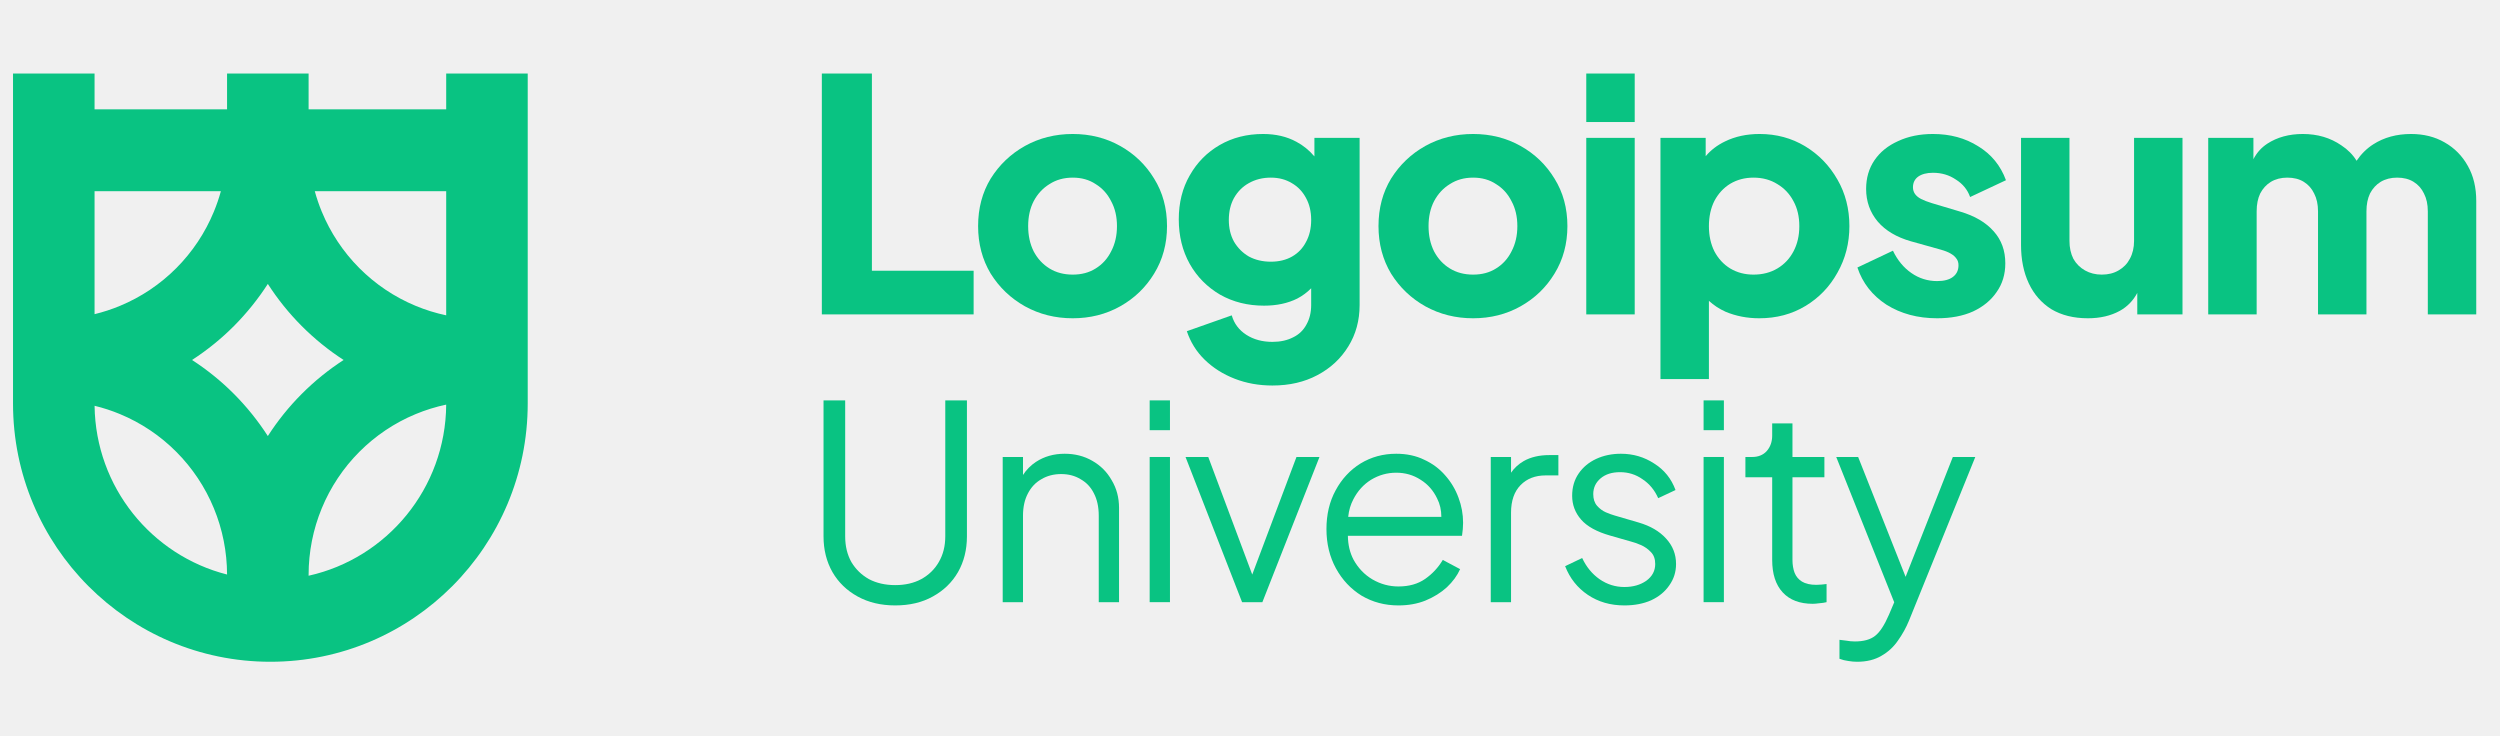
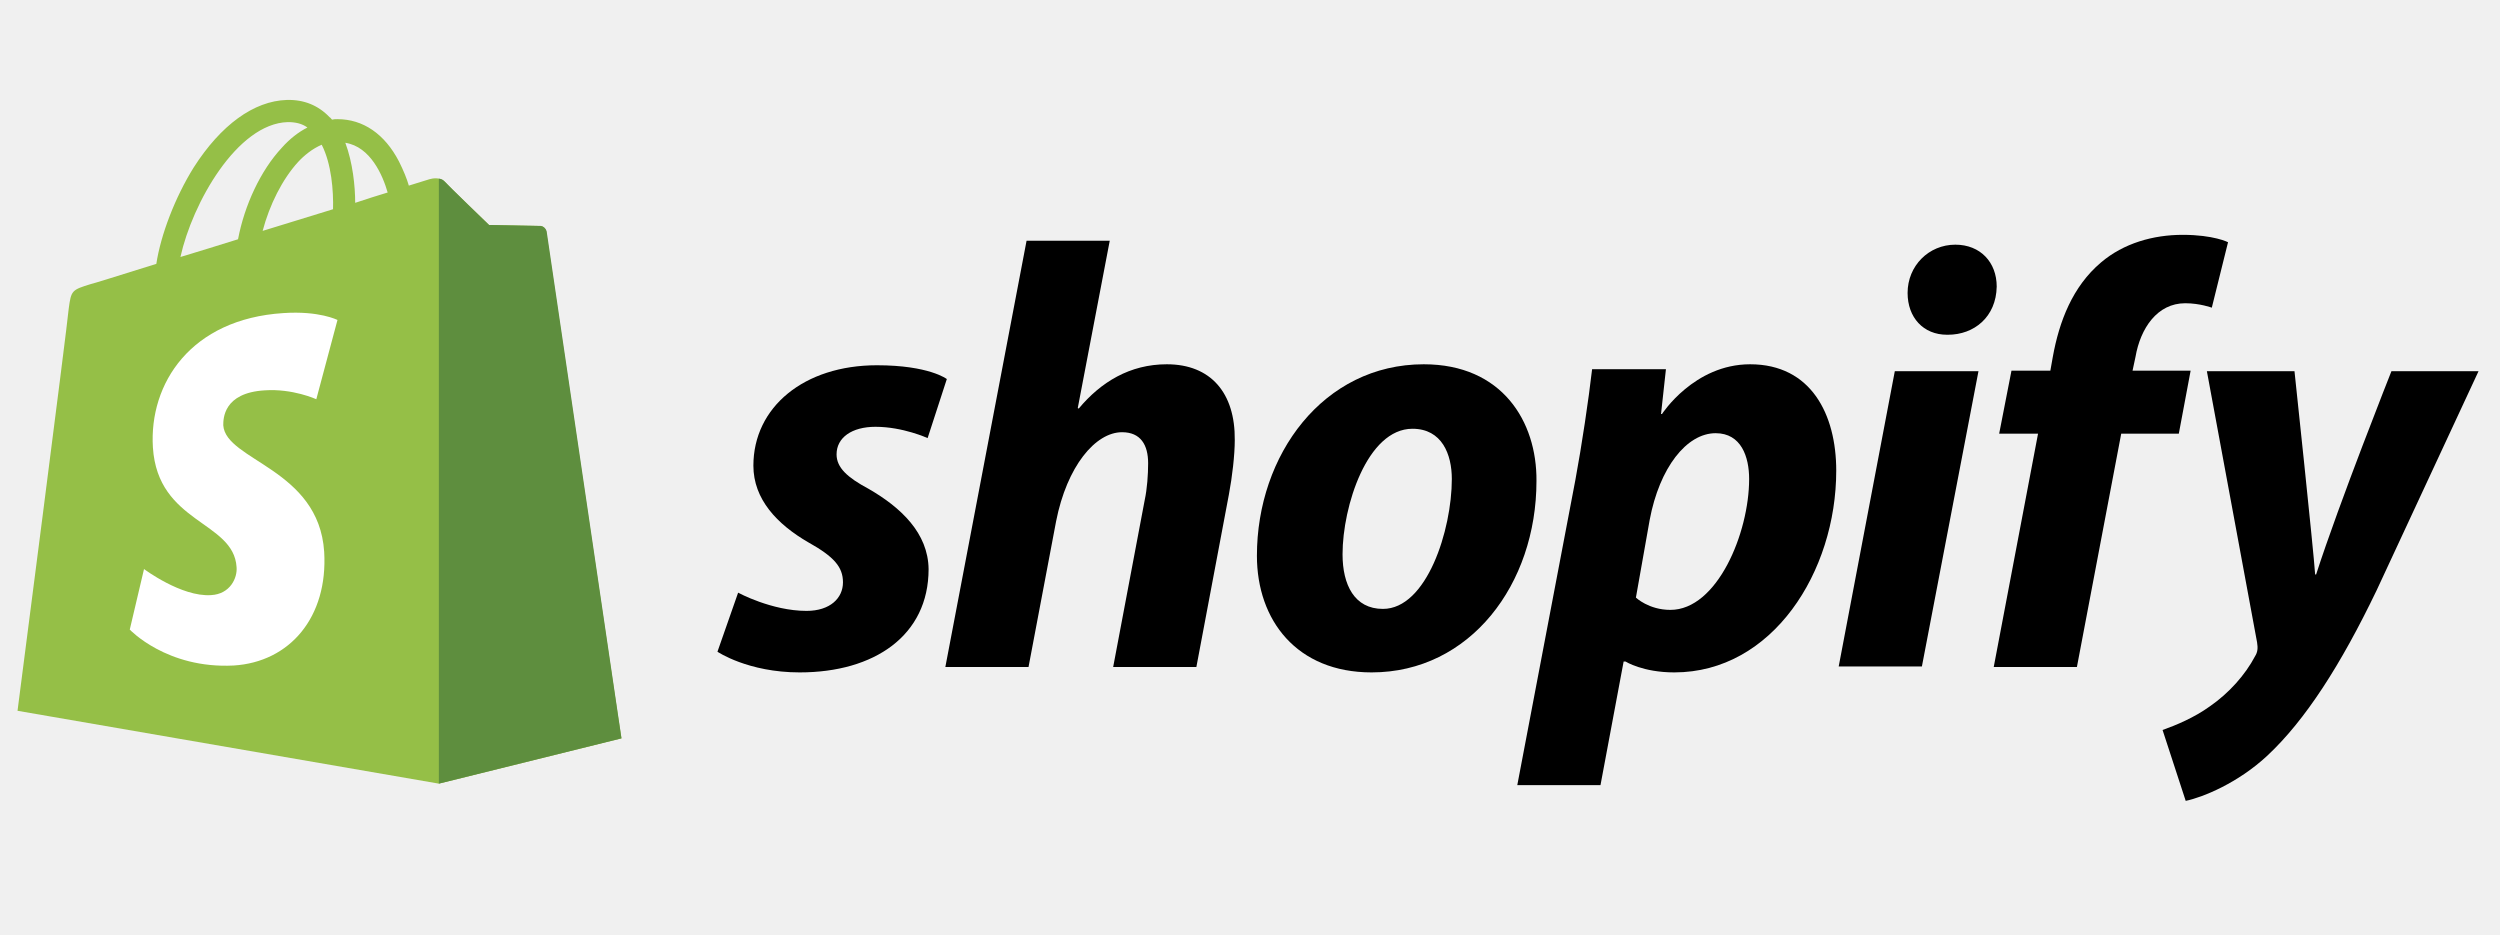
- <svg xmlns="http://www.w3.org/2000/svg" width="136" height="40" viewBox="0 0 136 40" fill="none">
-   <g clip-path="url(#clip0_3_23)">
-     <path fill-rule="evenodd" clip-rule="evenodd" d="M5.144 5.948V4H0.708V21.948C0.708 29.709 6.976 36 14.708 36C22.44 36 28.708 29.709 28.708 21.948V4H24.273V5.948H16.788V4H12.352V5.948H5.144ZM12.352 31.254C8.248 30.211 5.202 26.504 5.145 22.075C5.618 22.189 6.082 22.341 6.533 22.529C7.677 23.004 8.716 23.701 9.591 24.58C10.466 25.458 11.161 26.501 11.634 27.649C12.106 28.792 12.35 30.017 12.352 31.254ZM12.728 21.431C13.422 22.129 14.039 22.896 14.57 23.721C15.1 22.896 15.717 22.129 16.412 21.431C17.107 20.734 17.871 20.115 18.692 19.583C17.871 19.05 17.107 18.431 16.412 17.734C15.717 17.036 15.1 16.269 14.57 15.445C14.039 16.269 13.422 17.036 12.728 17.734C12.033 18.431 11.268 19.05 10.447 19.583C11.268 20.115 12.033 20.734 12.728 21.431ZM24.273 22.011C24.243 26.568 21.05 30.372 16.788 31.32V31.27C16.788 30.027 17.031 28.797 17.505 27.649C17.979 26.501 18.673 25.458 19.548 24.58C20.424 23.701 21.463 23.004 22.606 22.529C23.146 22.305 23.704 22.131 24.273 22.011ZM12.016 10.4C11.912 10.779 11.785 11.152 11.634 11.516C11.161 12.664 10.466 13.707 9.591 14.585C8.716 15.464 7.677 16.161 6.533 16.636C6.082 16.824 5.617 16.976 5.144 17.091V10.4H12.016ZM24.273 17.154V10.4H17.124C17.227 10.779 17.355 11.152 17.505 11.516C17.979 12.664 18.673 13.707 19.548 14.585C20.424 15.464 21.463 16.161 22.606 16.636C23.146 16.861 23.704 17.034 24.273 17.154Z" fill="#09C382" />
-     <path d="M44.708 4V17.103H52.965V14.728H47.431V4H44.708Z" fill="#09C382" />
-     <path d="M86.293 7.5V17.103H88.928V7.5H86.293Z" fill="#09C382" />
-     <path d="M86.293 4V6.638H88.928V4H86.293Z" fill="#09C382" />
-     <path fill-rule="evenodd" clip-rule="evenodd" d="M90.329 20.62V7.5H92.789V8.496C93.073 8.161 93.424 7.894 93.843 7.693C94.393 7.424 95.02 7.289 95.722 7.289C96.636 7.289 97.462 7.512 98.2 7.957C98.938 8.403 99.523 9.007 99.957 9.769C100.39 10.519 100.607 11.363 100.607 12.301C100.607 13.227 100.39 14.072 99.957 14.834C99.535 15.596 98.955 16.2 98.217 16.645C97.48 17.091 96.642 17.314 95.705 17.314C95.049 17.314 94.44 17.196 93.878 16.962C93.532 16.807 93.227 16.608 92.965 16.365V20.62H90.329ZM95.389 14.939C95.881 14.939 96.314 14.828 96.689 14.605C97.064 14.382 97.357 14.072 97.567 13.673C97.778 13.274 97.883 12.817 97.883 12.301C97.883 11.785 97.778 11.334 97.567 10.947C97.357 10.548 97.064 10.238 96.689 10.015C96.314 9.78 95.881 9.663 95.389 9.663C94.92 9.663 94.499 9.774 94.124 9.997C93.761 10.22 93.474 10.531 93.263 10.929C93.064 11.328 92.965 11.785 92.965 12.301C92.965 12.817 93.064 13.274 93.263 13.673C93.474 14.072 93.761 14.382 94.124 14.605C94.499 14.828 94.92 14.939 95.389 14.939Z" fill="#09C382" />
-     <path d="M102.624 16.575C103.409 17.067 104.328 17.314 105.382 17.314C106.132 17.314 106.782 17.191 107.332 16.944C107.883 16.686 108.31 16.335 108.615 15.889C108.931 15.444 109.089 14.922 109.089 14.324C109.089 13.632 108.878 13.052 108.457 12.583C108.035 12.102 107.426 11.744 106.63 11.51L105.101 11.053C104.867 10.982 104.668 10.906 104.504 10.824C104.352 10.742 104.241 10.648 104.17 10.543C104.1 10.437 104.065 10.32 104.065 10.191C104.065 9.944 104.158 9.751 104.346 9.61C104.545 9.47 104.814 9.399 105.154 9.399C105.623 9.399 106.038 9.522 106.401 9.769C106.776 10.003 107.034 10.32 107.174 10.718L109.124 9.804C108.832 9.007 108.328 8.391 107.614 7.957C106.911 7.512 106.091 7.289 105.154 7.289C104.44 7.289 103.807 7.418 103.257 7.676C102.706 7.922 102.279 8.268 101.974 8.713C101.67 9.159 101.517 9.681 101.517 10.279C101.517 10.959 101.728 11.551 102.15 12.055C102.572 12.547 103.175 12.905 103.959 13.128L105.593 13.585C105.804 13.644 105.98 13.714 106.12 13.796C106.261 13.878 106.366 13.972 106.436 14.078C106.507 14.171 106.542 14.289 106.542 14.429C106.542 14.699 106.442 14.91 106.243 15.062C106.044 15.215 105.757 15.291 105.382 15.291C104.867 15.291 104.398 15.145 103.977 14.851C103.555 14.558 103.222 14.154 102.976 13.638L101.043 14.552C101.324 15.397 101.851 16.071 102.624 16.575Z" fill="#09C382" />
-     <path d="M120.127 17.103V7.5H122.586V8.66C122.766 8.309 123.018 8.028 123.342 7.816C123.881 7.465 124.525 7.289 125.274 7.289C126.071 7.289 126.768 7.494 127.365 7.904C127.72 8.137 127.998 8.417 128.198 8.746C128.451 8.374 128.754 8.076 129.104 7.852C129.69 7.476 130.375 7.289 131.16 7.289C131.851 7.289 132.46 7.441 132.987 7.746C133.525 8.051 133.947 8.479 134.252 9.03C134.556 9.569 134.708 10.202 134.708 10.929V17.103H132.073V11.492C132.073 11.117 132.003 10.795 131.863 10.525C131.733 10.255 131.546 10.044 131.3 9.892C131.054 9.739 130.756 9.663 130.404 9.663C130.065 9.663 129.766 9.739 129.508 9.892C129.262 10.044 129.069 10.255 128.929 10.525C128.8 10.795 128.735 11.117 128.735 11.492V17.103H126.1V11.492C126.1 11.117 126.03 10.795 125.889 10.525C125.76 10.255 125.573 10.044 125.327 9.892C125.081 9.739 124.783 9.663 124.431 9.663C124.091 9.663 123.793 9.739 123.535 9.892C123.289 10.044 123.096 10.255 122.955 10.525C122.827 10.795 122.762 11.117 122.762 11.492V17.103H120.127Z" fill="#09C382" />
-     <path d="M113.58 17.314C112.807 17.314 112.146 17.149 111.595 16.821C111.057 16.481 110.647 16.012 110.366 15.414C110.085 14.816 109.944 14.119 109.944 13.321V7.5H112.579V13.11C112.579 13.474 112.65 13.796 112.79 14.078C112.942 14.347 113.153 14.558 113.423 14.711C113.692 14.863 113.996 14.939 114.336 14.939C114.687 14.939 114.992 14.863 115.25 14.711C115.519 14.558 115.724 14.347 115.864 14.078C116.017 13.796 116.093 13.474 116.093 13.11V7.5H118.728V17.103H116.268V15.934C116.045 16.356 115.728 16.681 115.32 16.909C114.828 17.179 114.248 17.314 113.58 17.314Z" fill="#09C382" />
-     <path fill-rule="evenodd" clip-rule="evenodd" d="M80.137 17.314C79.189 17.314 78.322 17.097 77.537 16.663C76.764 16.229 76.144 15.637 75.675 14.886C75.219 14.124 74.99 13.263 74.99 12.301C74.99 11.328 75.219 10.466 75.675 9.716C76.144 8.965 76.764 8.373 77.537 7.94C78.322 7.506 79.189 7.289 80.137 7.289C81.086 7.289 81.947 7.506 82.72 7.94C83.493 8.373 84.108 8.965 84.565 9.716C85.033 10.466 85.267 11.328 85.267 12.301C85.267 13.263 85.033 14.124 84.565 14.886C84.108 15.637 83.493 16.229 82.72 16.663C81.947 17.097 81.086 17.314 80.137 17.314ZM80.137 14.939C80.618 14.939 81.033 14.828 81.385 14.605C81.748 14.382 82.029 14.072 82.228 13.673C82.439 13.274 82.544 12.817 82.544 12.301C82.544 11.785 82.439 11.334 82.228 10.947C82.029 10.548 81.748 10.238 81.385 10.015C81.033 9.78 80.618 9.663 80.137 9.663C79.657 9.663 79.236 9.78 78.873 10.015C78.509 10.238 78.223 10.548 78.012 10.947C77.813 11.334 77.713 11.785 77.713 12.301C77.713 12.817 77.813 13.274 78.012 13.673C78.223 14.072 78.509 14.382 78.873 14.605C79.236 14.828 79.657 14.939 80.137 14.939Z" fill="#09C382" />
-     <path fill-rule="evenodd" clip-rule="evenodd" d="M67.165 20.602C67.797 20.849 68.482 20.972 69.22 20.972C70.145 20.972 70.959 20.784 71.662 20.409C72.376 20.034 72.939 19.512 73.349 18.844C73.758 18.187 73.963 17.437 73.963 16.593V7.5H71.504V8.508C71.215 8.169 70.886 7.903 70.52 7.711C70.005 7.43 69.402 7.289 68.71 7.289C67.832 7.289 67.048 7.488 66.356 7.887C65.666 8.285 65.121 8.836 64.723 9.54C64.324 10.232 64.125 11.029 64.125 11.932C64.125 12.835 64.324 13.644 64.723 14.359C65.121 15.062 65.671 15.619 66.374 16.03C67.077 16.428 67.873 16.628 68.763 16.628C69.454 16.628 70.058 16.499 70.573 16.241C70.852 16.095 71.104 15.909 71.328 15.683V16.593C71.328 17.003 71.24 17.36 71.065 17.665C70.901 17.97 70.661 18.199 70.345 18.351C70.028 18.515 69.653 18.598 69.22 18.598C68.67 18.598 68.195 18.468 67.797 18.211C67.399 17.953 67.135 17.601 67.007 17.155L64.564 18.017C64.764 18.615 65.086 19.131 65.531 19.565C65.987 20.01 66.532 20.356 67.165 20.602ZM70.292 13.954C69.964 14.142 69.577 14.236 69.132 14.236C68.687 14.236 68.289 14.142 67.937 13.954C67.598 13.755 67.329 13.485 67.129 13.145C66.942 12.805 66.848 12.413 66.848 11.967C66.848 11.51 66.942 11.111 67.129 10.771C67.329 10.419 67.598 10.15 67.937 9.962C68.289 9.763 68.687 9.663 69.132 9.663C69.566 9.663 69.946 9.763 70.274 9.962C70.602 10.15 70.86 10.419 71.047 10.771C71.234 11.111 71.328 11.51 71.328 11.967C71.328 12.424 71.234 12.823 71.047 13.163C70.871 13.503 70.62 13.767 70.292 13.954Z" fill="#09C382" />
-     <path fill-rule="evenodd" clip-rule="evenodd" d="M58.357 17.314C57.408 17.314 56.541 17.097 55.757 16.663C54.984 16.229 54.363 15.637 53.894 14.886C53.438 14.124 53.209 13.263 53.209 12.301C53.209 11.328 53.438 10.466 53.894 9.716C54.363 8.965 54.984 8.373 55.757 7.94C56.541 7.506 57.408 7.289 58.357 7.289C59.305 7.289 60.166 7.506 60.939 7.94C61.712 8.373 62.327 8.965 62.784 9.716C63.252 10.466 63.486 11.328 63.486 12.301C63.486 13.263 63.252 14.124 62.784 14.886C62.327 15.637 61.712 16.229 60.939 16.663C60.166 17.097 59.305 17.314 58.357 17.314ZM58.357 14.939C58.837 14.939 59.253 14.828 59.604 14.605C59.967 14.382 60.248 14.072 60.447 13.673C60.658 13.274 60.763 12.817 60.763 12.301C60.763 11.785 60.658 11.334 60.447 10.947C60.248 10.548 59.967 10.238 59.604 10.015C59.253 9.78 58.837 9.663 58.357 9.663C57.876 9.663 57.455 9.78 57.092 10.015C56.729 10.238 56.442 10.548 56.231 10.947C56.032 11.334 55.932 11.785 55.932 12.301C55.932 12.817 56.032 13.274 56.231 13.673C56.442 14.072 56.729 14.382 57.092 14.605C57.455 14.828 57.876 14.939 58.357 14.939Z" fill="#09C382" />
-     <path d="M46.655 32.449C47.243 32.773 47.925 32.935 48.7 32.935C49.486 32.935 50.167 32.773 50.746 32.449C51.335 32.125 51.791 31.683 52.115 31.123C52.439 30.553 52.601 29.905 52.601 29.178V21.781H51.423V29.178C51.423 29.708 51.306 30.175 51.07 30.578C50.844 30.97 50.526 31.28 50.114 31.506C49.711 31.722 49.24 31.83 48.7 31.83C48.161 31.83 47.685 31.722 47.273 31.506C46.87 31.28 46.552 30.97 46.316 30.578C46.09 30.175 45.978 29.708 45.978 29.178V21.781H44.8V29.178C44.8 29.905 44.962 30.553 45.286 31.123C45.61 31.683 46.066 32.125 46.655 32.449Z" fill="#09C382" />
-     <path d="M62.542 24.86V32.758H63.646V24.86H62.542Z" fill="#09C382" />
-     <path d="M62.542 21.781V23.402H63.646V21.781H62.542Z" fill="#09C382" />
-     <path d="M92.675 32.758V24.86H93.779V32.758H92.675Z" fill="#09C382" />
-     <path d="M92.675 23.402V21.781H93.779V23.402H92.675Z" fill="#09C382" />
-     <path d="M96.981 32.228C97.363 32.641 97.908 32.847 98.614 32.847C98.703 32.847 98.82 32.837 98.968 32.817C99.115 32.807 99.247 32.788 99.365 32.758V31.771C99.287 31.781 99.193 31.791 99.085 31.801C98.978 31.81 98.884 31.815 98.806 31.815C98.482 31.815 98.222 31.756 98.026 31.638C97.839 31.52 97.707 31.363 97.628 31.167C97.55 30.961 97.51 30.725 97.51 30.46V25.965H99.247V24.86H97.51V23.033H96.407V23.696C96.407 24.03 96.308 24.31 96.112 24.536C95.916 24.752 95.651 24.86 95.317 24.86H94.95V25.965H96.407V30.46C96.407 31.226 96.598 31.815 96.981 32.228Z" fill="#09C382" />
-     <path d="M100.538 35.956C100.705 35.985 100.867 36 101.024 36C101.544 36 101.986 35.892 102.349 35.676C102.712 35.469 103.011 35.194 103.246 34.851C103.492 34.507 103.693 34.143 103.85 33.76L107.456 24.86H106.234L103.665 31.38L101.083 24.86H99.891L103.046 32.764L102.761 33.436C102.515 34.006 102.265 34.389 102.01 34.586C101.755 34.792 101.387 34.895 100.906 34.895C100.749 34.895 100.592 34.88 100.435 34.851C100.288 34.831 100.165 34.816 100.067 34.806V35.838C100.224 35.897 100.381 35.936 100.538 35.956Z" fill="#09C382" />
-     <path d="M86.379 32.361C86.948 32.744 87.61 32.935 88.366 32.935C88.915 32.935 89.401 32.842 89.823 32.655C90.245 32.459 90.574 32.189 90.809 31.845C91.055 31.501 91.177 31.113 91.177 30.681C91.177 30.15 90.996 29.689 90.633 29.296C90.279 28.903 89.784 28.613 89.146 28.426L87.836 28.043C87.699 28.004 87.537 27.945 87.35 27.866C87.174 27.788 87.017 27.67 86.879 27.513C86.742 27.355 86.673 27.144 86.673 26.879C86.673 26.535 86.806 26.25 87.071 26.024C87.336 25.799 87.689 25.686 88.13 25.686C88.582 25.686 88.989 25.813 89.352 26.069C89.725 26.314 90.01 26.658 90.206 27.1L91.148 26.658C90.922 26.039 90.534 25.558 89.985 25.214C89.445 24.86 88.842 24.684 88.175 24.684C87.684 24.684 87.237 24.777 86.835 24.963C86.433 25.15 86.114 25.415 85.879 25.759C85.643 26.103 85.525 26.506 85.525 26.968C85.525 27.459 85.687 27.891 86.011 28.264C86.335 28.637 86.86 28.927 87.586 29.134L88.719 29.458C88.876 29.497 89.058 29.561 89.264 29.649C89.47 29.738 89.651 29.865 89.808 30.032C89.965 30.189 90.044 30.406 90.044 30.681C90.044 31.054 89.882 31.358 89.558 31.594C89.234 31.82 88.837 31.933 88.366 31.933C87.875 31.933 87.424 31.791 87.012 31.506C86.609 31.221 86.296 30.838 86.07 30.357L85.143 30.799C85.398 31.457 85.81 31.977 86.379 32.361Z" fill="#09C382" />
-     <path d="M81.097 32.758V24.86H82.2V25.715C82.376 25.458 82.607 25.247 82.892 25.081C83.275 24.865 83.736 24.757 84.276 24.757H84.776V25.862H84.084C83.515 25.862 83.059 26.039 82.716 26.393C82.372 26.746 82.2 27.247 82.2 27.896V32.758H81.097Z" fill="#09C382" />
-     <path fill-rule="evenodd" clip-rule="evenodd" d="M74.072 32.405C74.671 32.758 75.338 32.935 76.074 32.935C76.614 32.935 77.104 32.847 77.546 32.67C77.997 32.483 78.385 32.243 78.709 31.948C79.032 31.643 79.273 31.314 79.43 30.961L78.488 30.46C78.243 30.872 77.924 31.216 77.531 31.491C77.139 31.766 76.653 31.904 76.074 31.904C75.574 31.904 75.103 31.776 74.661 31.52C74.229 31.265 73.886 30.907 73.631 30.445C73.432 30.064 73.33 29.632 73.325 29.148H79.533C79.553 29.02 79.567 28.898 79.577 28.78C79.587 28.652 79.592 28.539 79.592 28.441C79.592 27.969 79.508 27.513 79.342 27.071C79.175 26.619 78.934 26.216 78.62 25.862C78.306 25.499 77.924 25.214 77.472 25.008C77.031 24.792 76.525 24.684 75.956 24.684C75.24 24.684 74.592 24.86 74.013 25.214C73.444 25.568 72.993 26.054 72.659 26.673C72.326 27.282 72.159 27.984 72.159 28.78C72.159 29.576 72.331 30.288 72.674 30.916C73.017 31.545 73.484 32.041 74.072 32.405ZM78.409 28.117H73.342C73.378 27.768 73.47 27.454 73.616 27.174C73.852 26.712 74.175 26.354 74.588 26.098C75.01 25.843 75.466 25.715 75.956 25.715C76.447 25.715 76.888 25.843 77.281 26.098C77.674 26.344 77.973 26.683 78.179 27.115C78.334 27.418 78.41 27.752 78.409 28.117Z" fill="#09C382" />
-     <path d="M67.569 32.758L64.493 24.86H65.729L68.122 31.256L70.528 24.86H71.779L68.673 32.758H67.569Z" fill="#09C382" />
-     <path d="M54.547 32.758V24.86H55.651V25.839C55.834 25.555 56.07 25.317 56.357 25.126C56.808 24.831 57.328 24.684 57.917 24.684C58.477 24.684 58.977 24.811 59.419 25.067C59.87 25.322 60.223 25.676 60.478 26.128C60.743 26.57 60.876 27.071 60.876 27.631V32.758H59.772V28.058C59.772 27.576 59.683 27.169 59.507 26.835C59.34 26.501 59.1 26.245 58.786 26.069C58.481 25.882 58.128 25.789 57.726 25.789C57.324 25.789 56.965 25.882 56.651 26.069C56.337 26.245 56.092 26.506 55.915 26.85C55.739 27.184 55.651 27.586 55.651 28.058V32.758H54.547Z" fill="#09C382" />
+ <svg xmlns="http://www.w3.org/2000/svg" width="107" height="40" viewBox="0 0 107 40" fill="none">
+   <g clip-path="url(#clip0_2_30)">
+     <path d="M23.375 9.903C23.354 9.756 23.228 9.671 23.123 9.671C23.017 9.671 20.932 9.629 20.932 9.629C20.932 9.629 19.183 7.944 19.015 7.754C18.846 7.586 18.509 7.628 18.383 7.67C18.383 7.67 18.046 7.775 17.498 7.944C17.414 7.649 17.266 7.291 17.077 6.912C16.466 5.732 15.539 5.1 14.443 5.1C14.359 5.1 14.296 5.1 14.211 5.121C14.169 5.079 14.148 5.037 14.106 5.016C13.622 4.51 13.011 4.257 12.273 4.278C10.862 4.321 9.45 5.353 8.292 7.165C7.491 8.45 6.88 10.051 6.691 11.293C5.069 11.799 3.931 12.157 3.889 12.157C3.067 12.41 3.046 12.431 2.941 13.211C2.899 13.8 0.75 30.422 0.75 30.422L18.783 33.54L26.599 31.602C26.578 31.602 23.397 10.051 23.375 9.903ZM16.592 8.239C16.171 8.365 15.707 8.513 15.202 8.681C15.202 7.965 15.096 6.954 14.78 6.111C15.855 6.28 16.381 7.502 16.592 8.239ZM14.254 8.955C13.306 9.25 12.273 9.566 11.241 9.882C11.536 8.766 12.084 7.67 12.758 6.933C13.011 6.659 13.369 6.364 13.769 6.195C14.191 7.017 14.275 8.176 14.254 8.955ZM12.316 5.226C12.653 5.226 12.927 5.29 13.158 5.458C12.779 5.648 12.4 5.943 12.063 6.322C11.157 7.291 10.462 8.787 10.188 10.24C9.324 10.514 8.481 10.767 7.723 10.999C8.229 8.702 10.146 5.29 12.316 5.226Z" fill="#95BF47" />
+     <path d="M23.123 9.672C23.017 9.672 20.932 9.629 20.932 9.629C20.932 9.629 19.183 7.944 19.015 7.755C18.952 7.691 18.867 7.649 18.783 7.649V33.54L26.599 31.602C26.599 31.602 23.418 10.051 23.397 9.903C23.355 9.756 23.228 9.672 23.123 9.672Z" fill="#5E8E3E" />
+     <path d="M14.444 13.695L13.538 17.087C13.538 17.087 12.527 16.623 11.326 16.707C9.556 16.813 9.556 17.929 9.556 18.203C9.662 19.72 13.643 20.057 13.875 23.617C14.043 26.419 12.4 28.336 9.999 28.484C7.134 28.631 5.554 26.946 5.554 26.946L6.164 24.355C6.164 24.355 7.766 25.555 9.03 25.471C9.851 25.429 10.167 24.734 10.125 24.27C9.999 22.29 6.754 22.416 6.544 19.151C6.375 16.413 8.166 13.653 12.126 13.4C13.664 13.295 14.444 13.695 14.444 13.695Z" fill="white" />
+     <path d="M37.174 20.921C36.268 20.437 35.805 20.015 35.805 19.447C35.805 18.73 36.458 18.267 37.469 18.267C38.649 18.267 39.702 18.751 39.702 18.751L40.524 16.223C40.524 16.223 39.766 15.633 37.532 15.633C34.415 15.633 32.245 17.424 32.245 19.931C32.245 21.363 33.256 22.438 34.604 23.217C35.7 23.828 36.079 24.271 36.079 24.924C36.079 25.598 35.531 26.146 34.52 26.146C33.024 26.146 31.592 25.366 31.592 25.366L30.707 27.894C30.707 27.894 32.013 28.779 34.225 28.779C37.427 28.779 39.744 27.199 39.744 24.355C39.723 22.817 38.565 21.722 37.174 20.921Z" fill="black" />
+     <path d="M49.941 15.591C48.361 15.591 47.118 16.35 46.17 17.487L46.128 17.466L47.497 10.304H43.937L40.461 28.547H44.021L45.201 22.312C45.664 19.952 46.886 18.499 48.024 18.499C48.824 18.499 49.14 19.046 49.14 19.826C49.14 20.31 49.098 20.921 48.993 21.406L47.644 28.547H51.205L52.595 21.174C52.742 20.395 52.848 19.468 52.848 18.836C52.869 16.813 51.816 15.591 49.941 15.591Z" fill="black" />
+     <path d="M60.937 15.591C56.639 15.591 53.796 19.467 53.796 23.786C53.796 26.546 55.502 28.779 58.704 28.779C62.917 28.779 65.761 25.008 65.761 20.584C65.782 18.035 64.287 15.591 60.937 15.591ZM59.189 26.061C57.967 26.061 57.461 25.029 57.461 23.723C57.461 21.679 58.514 18.351 60.453 18.351C61.717 18.351 62.138 19.446 62.138 20.5C62.138 22.691 61.063 26.061 59.189 26.061Z" fill="black" />
+     <path d="M74.905 15.591C72.503 15.591 71.134 17.719 71.134 17.719H71.092L71.302 15.802H68.142C67.995 17.087 67.7 19.067 67.426 20.542L64.94 33.603H68.501L69.491 28.315H69.575C69.575 28.315 70.312 28.779 71.66 28.779C75.853 28.779 78.591 24.481 78.591 20.142C78.591 17.74 77.517 15.591 74.905 15.591ZM71.492 26.103C70.565 26.103 70.017 25.577 70.017 25.577L70.607 22.248C71.028 20.015 72.187 18.541 73.43 18.541C74.525 18.541 74.863 19.552 74.863 20.5C74.863 22.817 73.493 26.103 71.492 26.103Z" fill="black" />
+     <path d="M83.689 10.472C82.551 10.472 81.645 11.378 81.645 12.537C81.645 13.59 82.32 14.327 83.331 14.327H83.373C84.489 14.327 85.437 13.569 85.459 12.263C85.459 11.231 84.763 10.472 83.689 10.472Z" fill="black" />
+     <path d="M78.696 28.526H82.257L84.679 15.886H81.098L78.696 28.526Z" fill="black" />
+     <path d="M93.759 15.865H91.273L91.399 15.275C91.61 14.054 92.326 12.979 93.527 12.979C94.159 12.979 94.665 13.169 94.665 13.169L95.36 10.367C95.36 10.367 94.749 10.051 93.422 10.051C92.158 10.051 90.894 10.409 89.925 11.231C88.703 12.263 88.134 13.759 87.86 15.275L87.755 15.865H86.091L85.564 18.562H87.228L85.332 28.547H88.892L90.788 18.562H93.253L93.759 15.865Z" fill="black" />
+     <path d="M102.354 15.886C102.354 15.886 100.121 21.511 99.13 24.587H99.088C99.025 23.597 98.204 15.886 98.204 15.886H94.454L96.603 27.494C96.645 27.747 96.624 27.915 96.518 28.084C96.097 28.884 95.402 29.664 94.58 30.233C93.906 30.717 93.148 31.033 92.558 31.244L93.548 34.277C94.264 34.13 95.781 33.519 97.045 32.339C98.667 30.822 100.184 28.463 101.722 25.261L106.082 15.886H102.354Z" fill="black" />
  </g>
  <defs>
-     <clipPath id="clip0_3_23">
-       <rect width="135" height="40" fill="white" transform="translate(0.617859)" />
+     <clipPath id="clip0_2_30">
+       <rect width="105.833" height="40" fill="white" transform="translate(0.75)" />
    </clipPath>
  </defs>
</svg>
